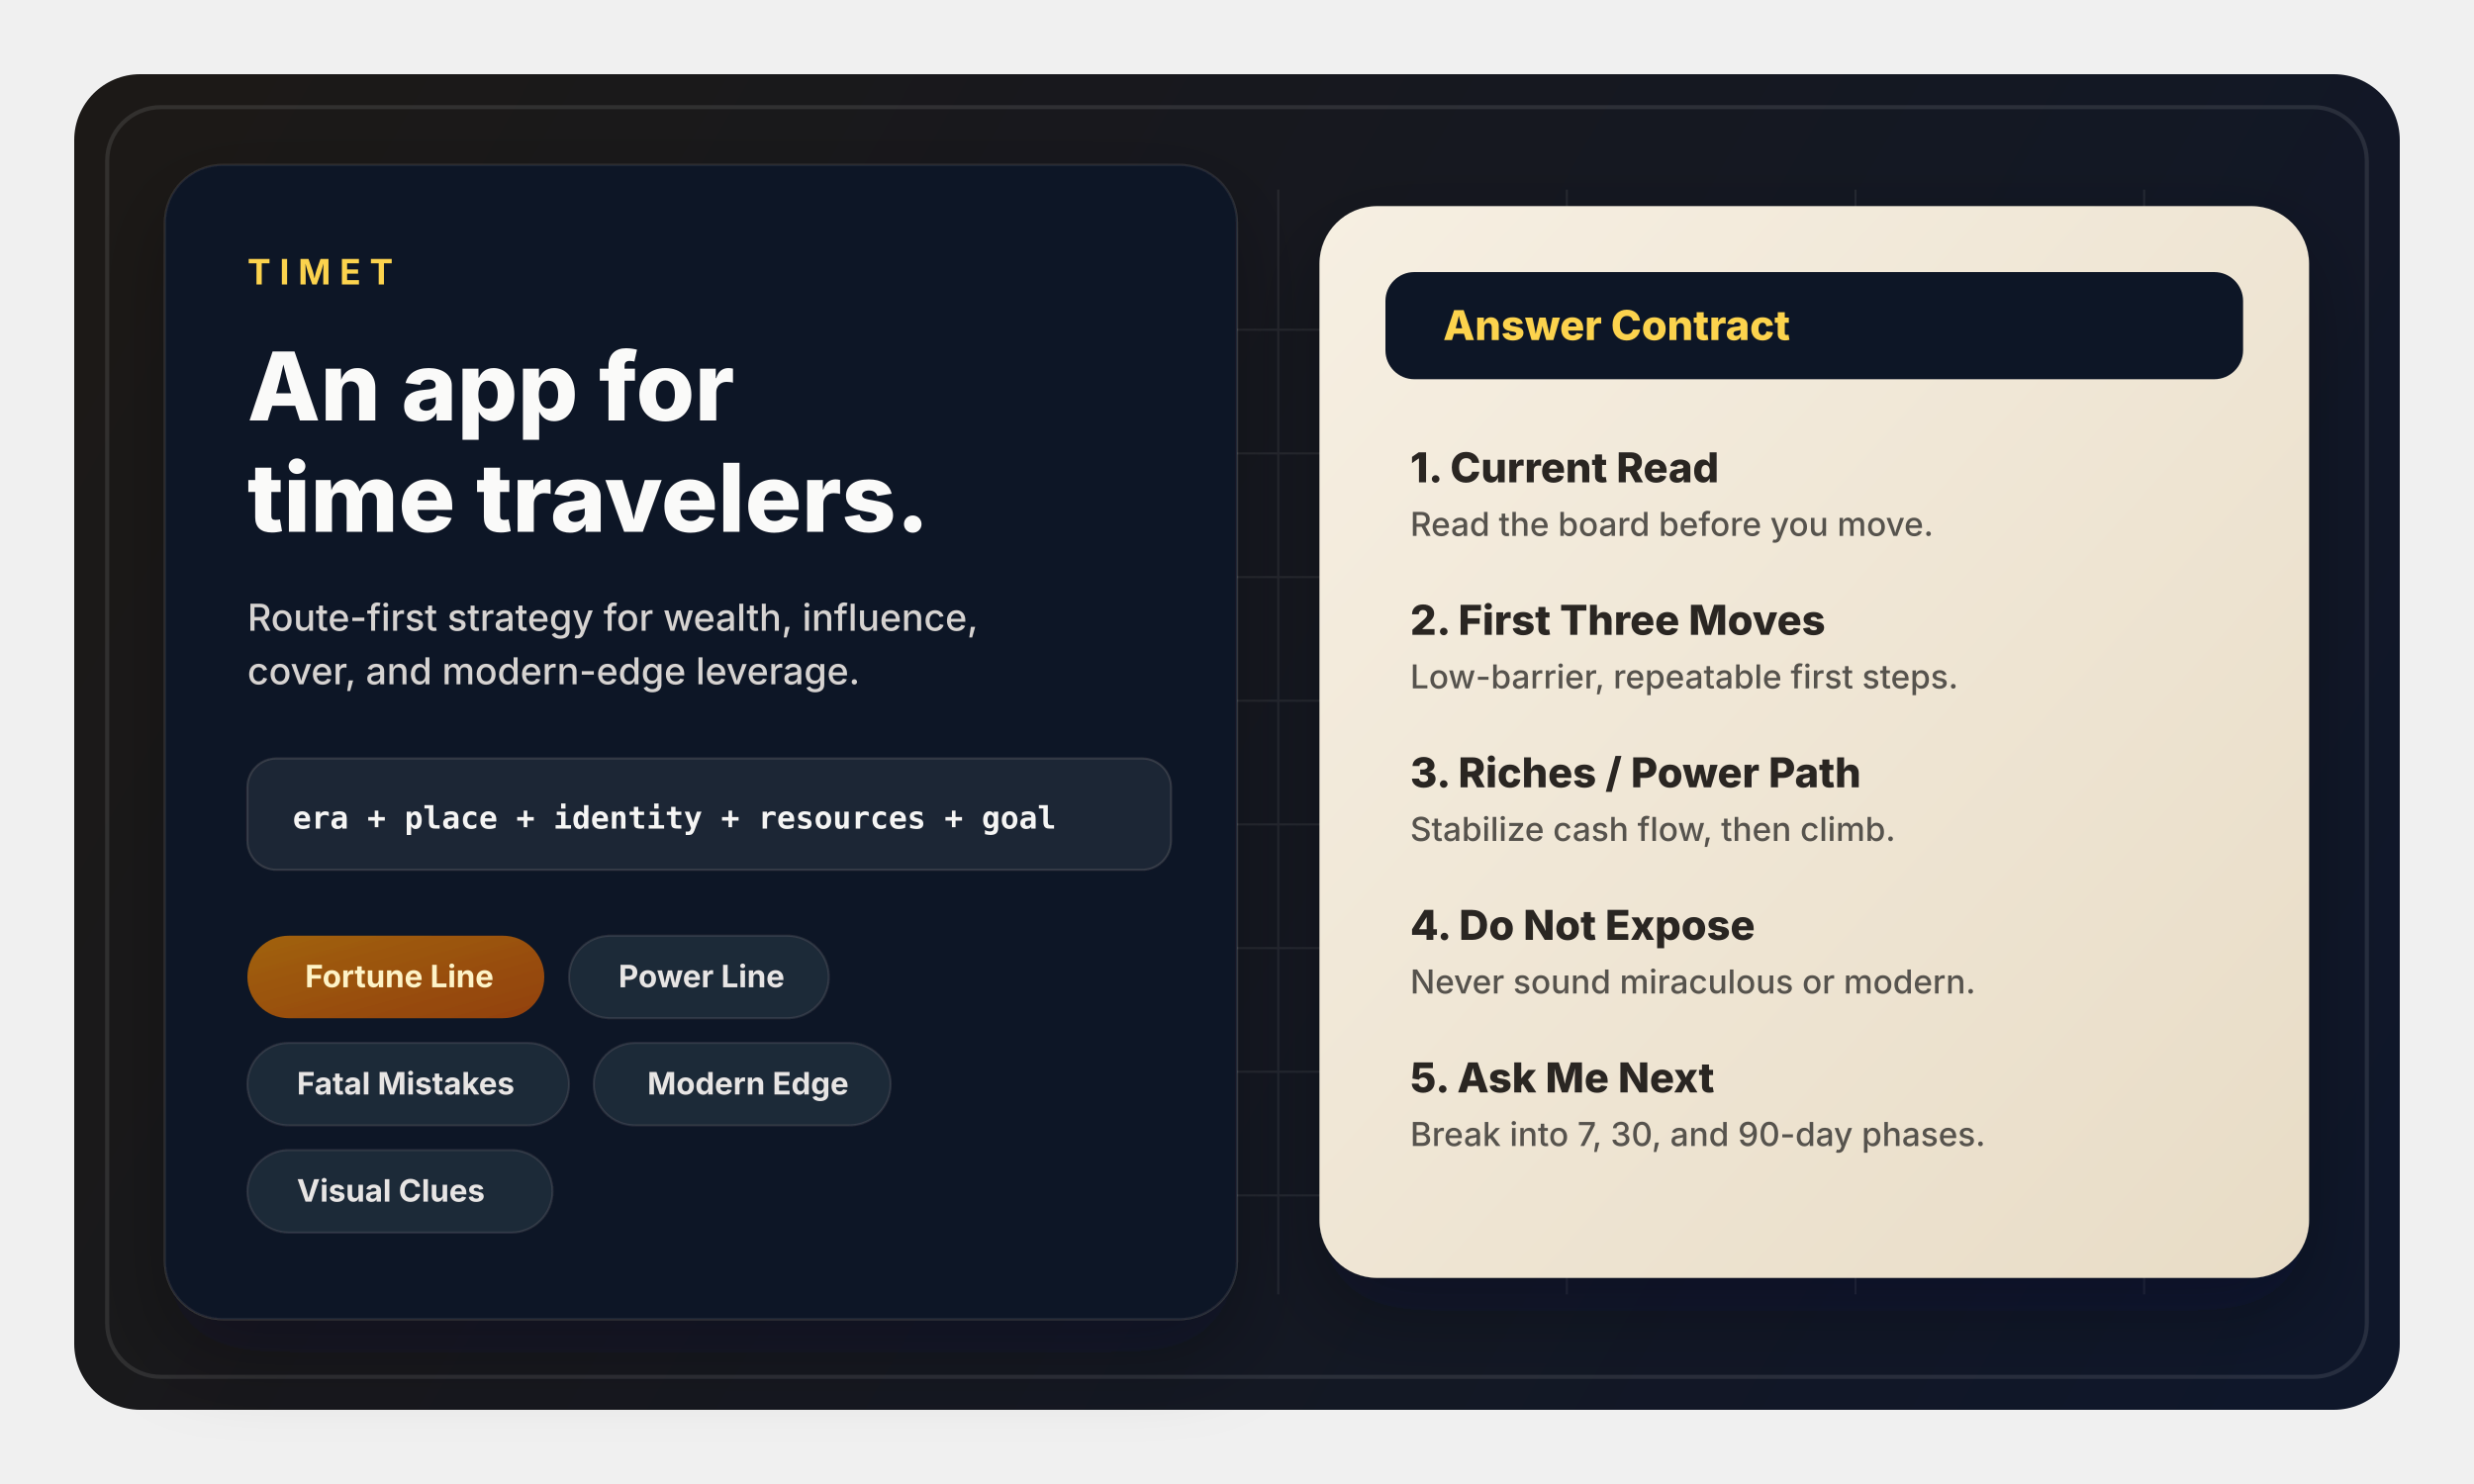
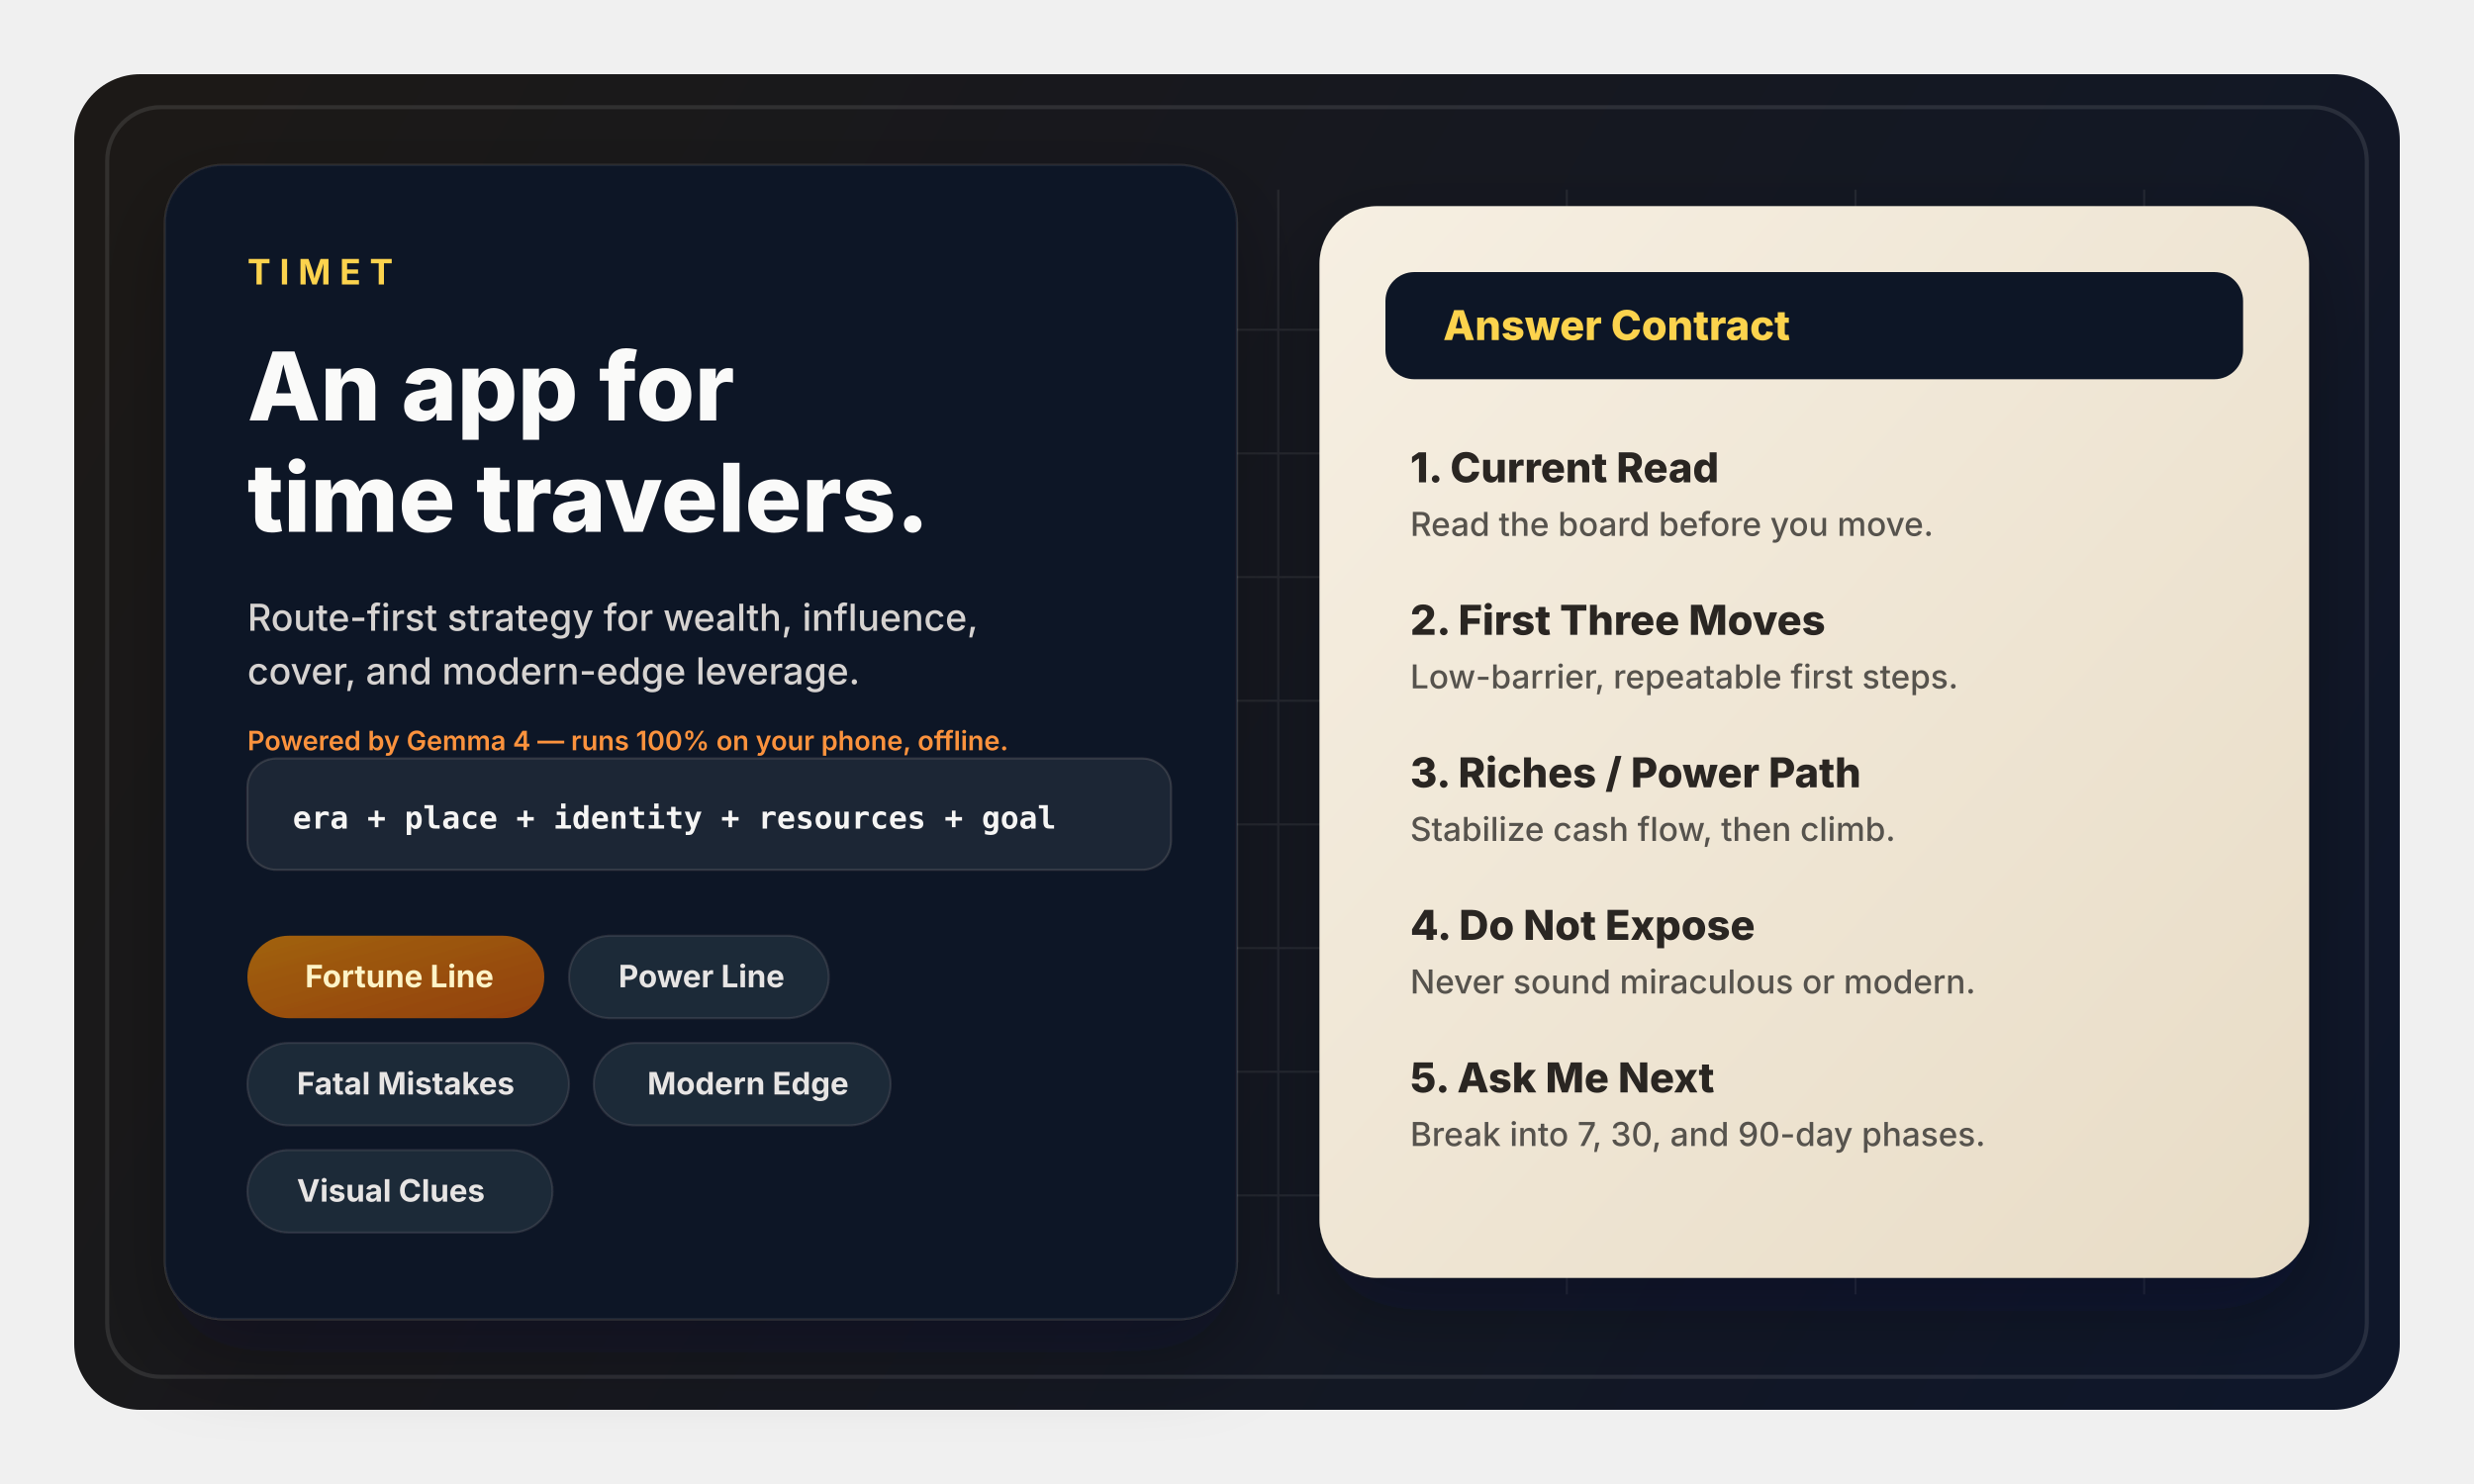
<svg xmlns="http://www.w3.org/2000/svg" width="1200" height="720" viewBox="0 0 1200 720" fill="none" role="img" aria-labelledby="title desc">
  <defs>
    <linearGradient id="bg" x1="84" y1="64" x2="1124" y2="656" gradientUnits="userSpaceOnUse">
      <stop stop-color="#1C1917" />
      <stop offset="1" stop-color="#0F172A" />
    </linearGradient>
    <linearGradient id="card" x1="0" y1="0" x2="1" y2="1">
      <stop stop-color="#F6EFE2" />
      <stop offset="1" stop-color="#E8DCC6" />
    </linearGradient>
    <linearGradient id="chip" x1="0" y1="0" x2="1" y2="1">
      <stop stop-color="#A16207" />
      <stop offset="1" stop-color="#92400E" />
    </linearGradient>
    <filter id="shadow" x="-20%" y="-20%" width="140%" height="140%" filterUnits="objectBoundingBox" color-interpolation-filters="sRGB">
      <feDropShadow dx="0" dy="16" stdDeviation="20" flood-color="#020617" flood-opacity="0.28" />
    </filter>
  </defs>
  <rect x="36" y="36" width="1128" height="648" rx="32" fill="url(#bg)" />
  <rect x="52" y="52" width="1096" height="616" rx="26" stroke="#FFFFFF" stroke-opacity="0.1" stroke-width="2" />
  <g opacity="0.08">
    <path d="M108 160H1092" stroke="#F5F5F4" stroke-width="1" />
    <path d="M108 220H1092" stroke="#F5F5F4" stroke-width="1" />
    <path d="M108 280H1092" stroke="#F5F5F4" stroke-width="1" />
    <path d="M108 340H1092" stroke="#F5F5F4" stroke-width="1" />
    <path d="M108 400H1092" stroke="#F5F5F4" stroke-width="1" />
    <path d="M108 460H1092" stroke="#F5F5F4" stroke-width="1" />
    <path d="M108 520H1092" stroke="#F5F5F4" stroke-width="1" />
    <path d="M108 580H1092" stroke="#F5F5F4" stroke-width="1" />
    <path d="M200 92V628" stroke="#F5F5F4" stroke-width="1" />
    <path d="M340 92V628" stroke="#F5F5F4" stroke-width="1" />
    <path d="M480 92V628" stroke="#F5F5F4" stroke-width="1" />
    <path d="M620 92V628" stroke="#F5F5F4" stroke-width="1" />
    <path d="M760 92V628" stroke="#F5F5F4" stroke-width="1" />
    <path d="M900 92V628" stroke="#F5F5F4" stroke-width="1" />
    <path d="M1040 92V628" stroke="#F5F5F4" stroke-width="1" />
  </g>
  <g filter="url(#shadow)">
    <rect x="80" y="80" width="520" height="560" rx="28" fill="#111827" stroke="#FFFFFF" stroke-opacity="0.08" />
    <text x="120" y="138" fill="#FCD34D" font-family="ui-sans-serif, system-ui, -apple-system, BlinkMacSystemFont, 'Segoe UI', sans-serif" font-size="17" font-weight="700" letter-spacing="0.25em">TIMET</text>
    <text x="120" y="204" fill="#FAFAF9" font-family="ui-sans-serif, system-ui, -apple-system, BlinkMacSystemFont, 'Segoe UI', sans-serif" font-size="46" font-weight="800">An app for</text>
    <text x="120" y="258" fill="#FAFAF9" font-family="ui-sans-serif, system-ui, -apple-system, BlinkMacSystemFont, 'Segoe UI', sans-serif" font-size="46" font-weight="800">time travelers.</text>
    <text x="120" y="306" fill="#D6D3D1" font-family="ui-sans-serif, system-ui, -apple-system, BlinkMacSystemFont, 'Segoe UI', sans-serif" font-size="18" font-weight="500">Route-first strategy for wealth, influence,</text>
    <text x="120" y="332" fill="#D6D3D1" font-family="ui-sans-serif, system-ui, -apple-system, BlinkMacSystemFont, 'Segoe UI', sans-serif" font-size="18" font-weight="500">cover, and modern-edge leverage.</text>
+     <rect x="120" y="348" width="280" height="22" rx="4" fill="none" />
+     <text x="120" y="364" fill="#FB923C" font-family="ui-sans-serif, system-ui, -apple-system, BlinkMacSystemFont, 'Segoe UI', sans-serif" font-size="13" font-weight="600">Powered by Gemma 4 — runs 100% on your phone, offline.</text>
    <rect x="120" y="368" width="448" height="54" rx="14" fill="#FAFAF9" fill-opacity="0.06" stroke="#FAFAF9" stroke-opacity="0.12" />
    <text x="142" y="402" fill="#F5F5F4" font-family="ui-monospace, SFMono-Regular, Menlo, monospace" font-size="15" font-weight="700">era + place + identity + resources + goal</text>
    <rect x="120" y="454" width="144" height="40" rx="20" fill="url(#chip)" />
    <text x="148" y="479" fill="#FEF3C7" font-family="ui-sans-serif, system-ui, -apple-system, BlinkMacSystemFont, 'Segoe UI', sans-serif" font-size="15" font-weight="700">Fortune Line</text>
    <rect x="276" y="454" width="126" height="40" rx="20" fill="#1F2937" stroke="#FFFFFF" stroke-opacity="0.1" />
    <text x="300" y="479" fill="#E7E5E4" font-family="ui-sans-serif, system-ui, -apple-system, BlinkMacSystemFont, 'Segoe UI', sans-serif" font-size="15" font-weight="700">Power Line</text>
    <rect x="120" y="506" width="156" height="40" rx="20" fill="#1F2937" stroke="#FFFFFF" stroke-opacity="0.1" />
    <text x="144" y="531" fill="#E7E5E4" font-family="ui-sans-serif, system-ui, -apple-system, BlinkMacSystemFont, 'Segoe UI', sans-serif" font-size="15" font-weight="700">Fatal Mistakes</text>
    <rect x="288" y="506" width="144" height="40" rx="20" fill="#1F2937" stroke="#FFFFFF" stroke-opacity="0.1" />
    <text x="314" y="531" fill="#E7E5E4" font-family="ui-sans-serif, system-ui, -apple-system, BlinkMacSystemFont, 'Segoe UI', sans-serif" font-size="15" font-weight="700">Modern Edge</text>
    <rect x="120" y="558" width="148" height="40" rx="20" fill="#1F2937" stroke="#FFFFFF" stroke-opacity="0.1" />
    <text x="144" y="583" fill="#E7E5E4" font-family="ui-sans-serif, system-ui, -apple-system, BlinkMacSystemFont, 'Segoe UI', sans-serif" font-size="15" font-weight="700">Visual Clues</text>
  </g>
  <g filter="url(#shadow)">
    <rect x="640" y="100" width="480" height="520" rx="28" fill="url(#card)" />
    <rect x="672" y="132" width="416" height="52" rx="14" fill="#111827" />
    <text x="700" y="165" fill="#FCD34D" font-family="ui-sans-serif, system-ui, -apple-system, BlinkMacSystemFont, 'Segoe UI', sans-serif" font-size="20" font-weight="800">Answer Contract</text>
    <text x="684" y="234" fill="#292524" font-family="ui-sans-serif, system-ui, -apple-system, BlinkMacSystemFont, 'Segoe UI', sans-serif" font-size="20" font-weight="800">1. Current Read</text>
    <text x="684" y="260" fill="#57534E" font-family="ui-sans-serif, system-ui, -apple-system, BlinkMacSystemFont, 'Segoe UI', sans-serif" font-size="16" font-weight="500">Read the board before you move.</text>
    <text x="684" y="308" fill="#292524" font-family="ui-sans-serif, system-ui, -apple-system, BlinkMacSystemFont, 'Segoe UI', sans-serif" font-size="20" font-weight="800">2. First Three Moves</text>
    <text x="684" y="334" fill="#57534E" font-family="ui-sans-serif, system-ui, -apple-system, BlinkMacSystemFont, 'Segoe UI', sans-serif" font-size="16" font-weight="500">Low-barrier, repeatable first steps.</text>
    <text x="684" y="382" fill="#292524" font-family="ui-sans-serif, system-ui, -apple-system, BlinkMacSystemFont, 'Segoe UI', sans-serif" font-size="20" font-weight="800">3. Riches / Power Path</text>
    <text x="684" y="408" fill="#57534E" font-family="ui-sans-serif, system-ui, -apple-system, BlinkMacSystemFont, 'Segoe UI', sans-serif" font-size="16" font-weight="500">Stabilize cash flow, then climb.</text>
    <text x="684" y="456" fill="#292524" font-family="ui-sans-serif, system-ui, -apple-system, BlinkMacSystemFont, 'Segoe UI', sans-serif" font-size="20" font-weight="800">4. Do Not Expose</text>
    <text x="684" y="482" fill="#57534E" font-family="ui-sans-serif, system-ui, -apple-system, BlinkMacSystemFont, 'Segoe UI', sans-serif" font-size="16" font-weight="500">Never sound miraculous or modern.</text>
    <text x="684" y="530" fill="#292524" font-family="ui-sans-serif, system-ui, -apple-system, BlinkMacSystemFont, 'Segoe UI', sans-serif" font-size="20" font-weight="800">5. Ask Me Next</text>
    <text x="684" y="556" fill="#57534E" font-family="ui-sans-serif, system-ui, -apple-system, BlinkMacSystemFont, 'Segoe UI', sans-serif" font-size="16" font-weight="500">Break into 7, 30, and 90-day phases.</text>
  </g>
</svg>
